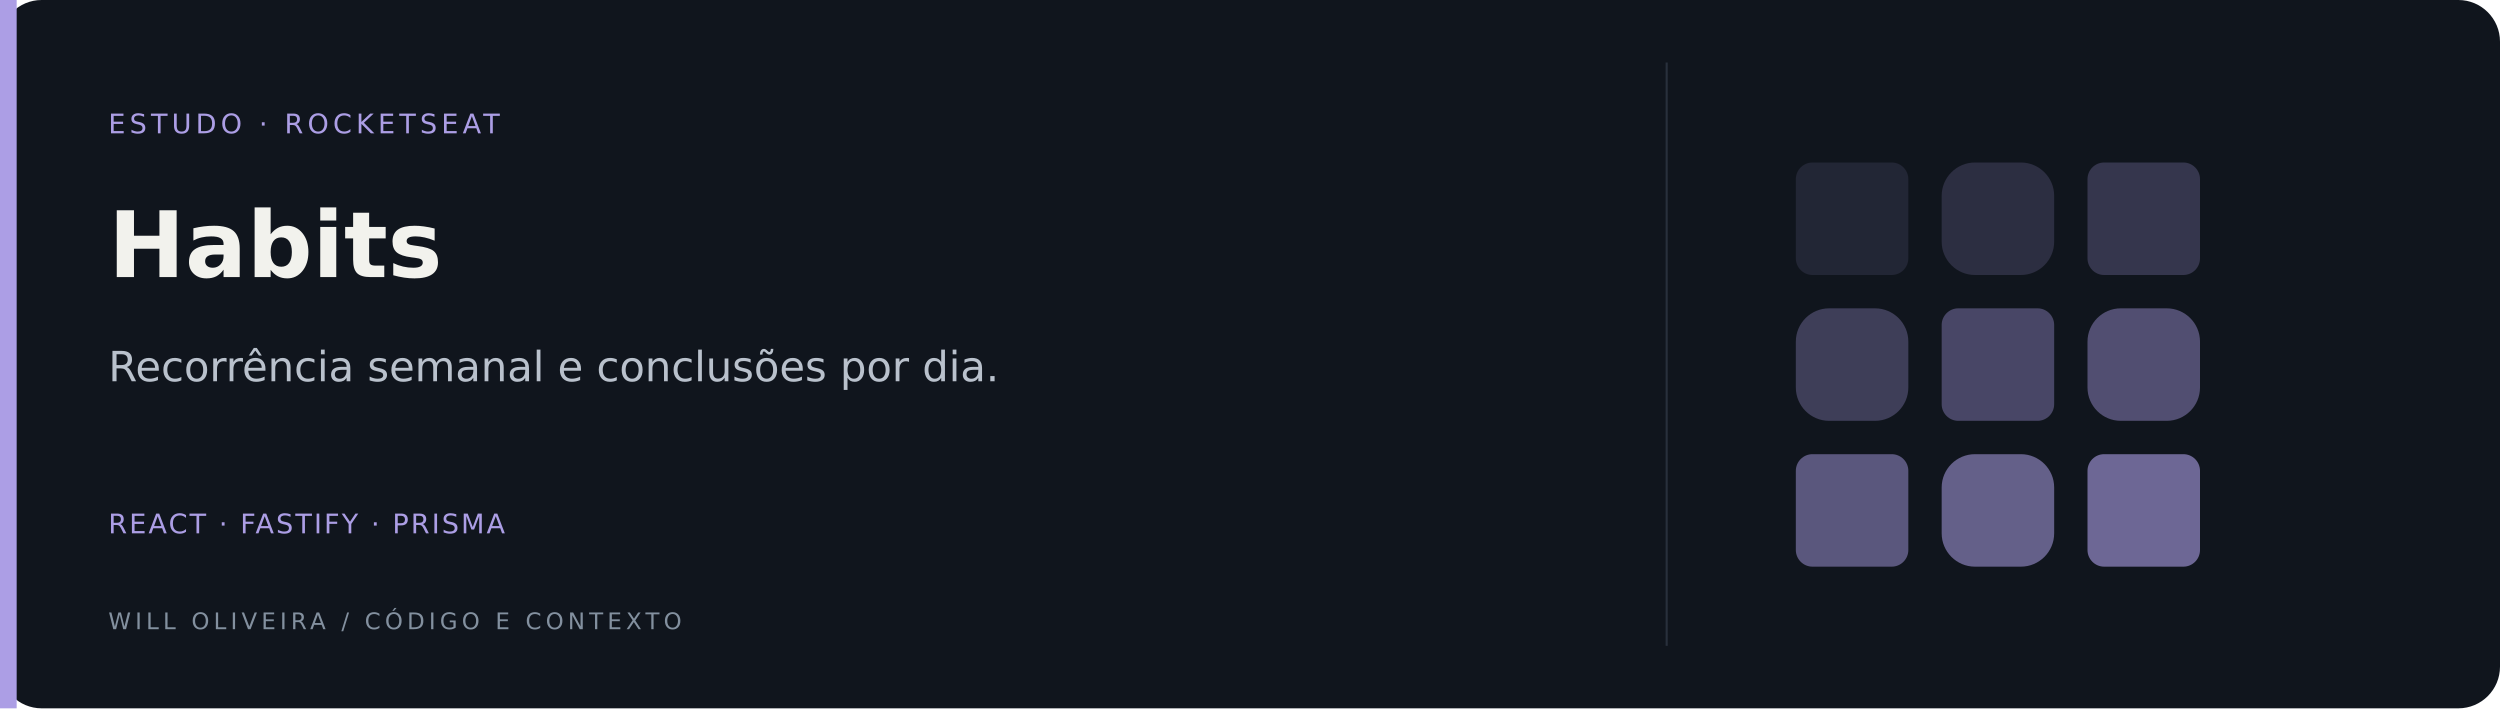
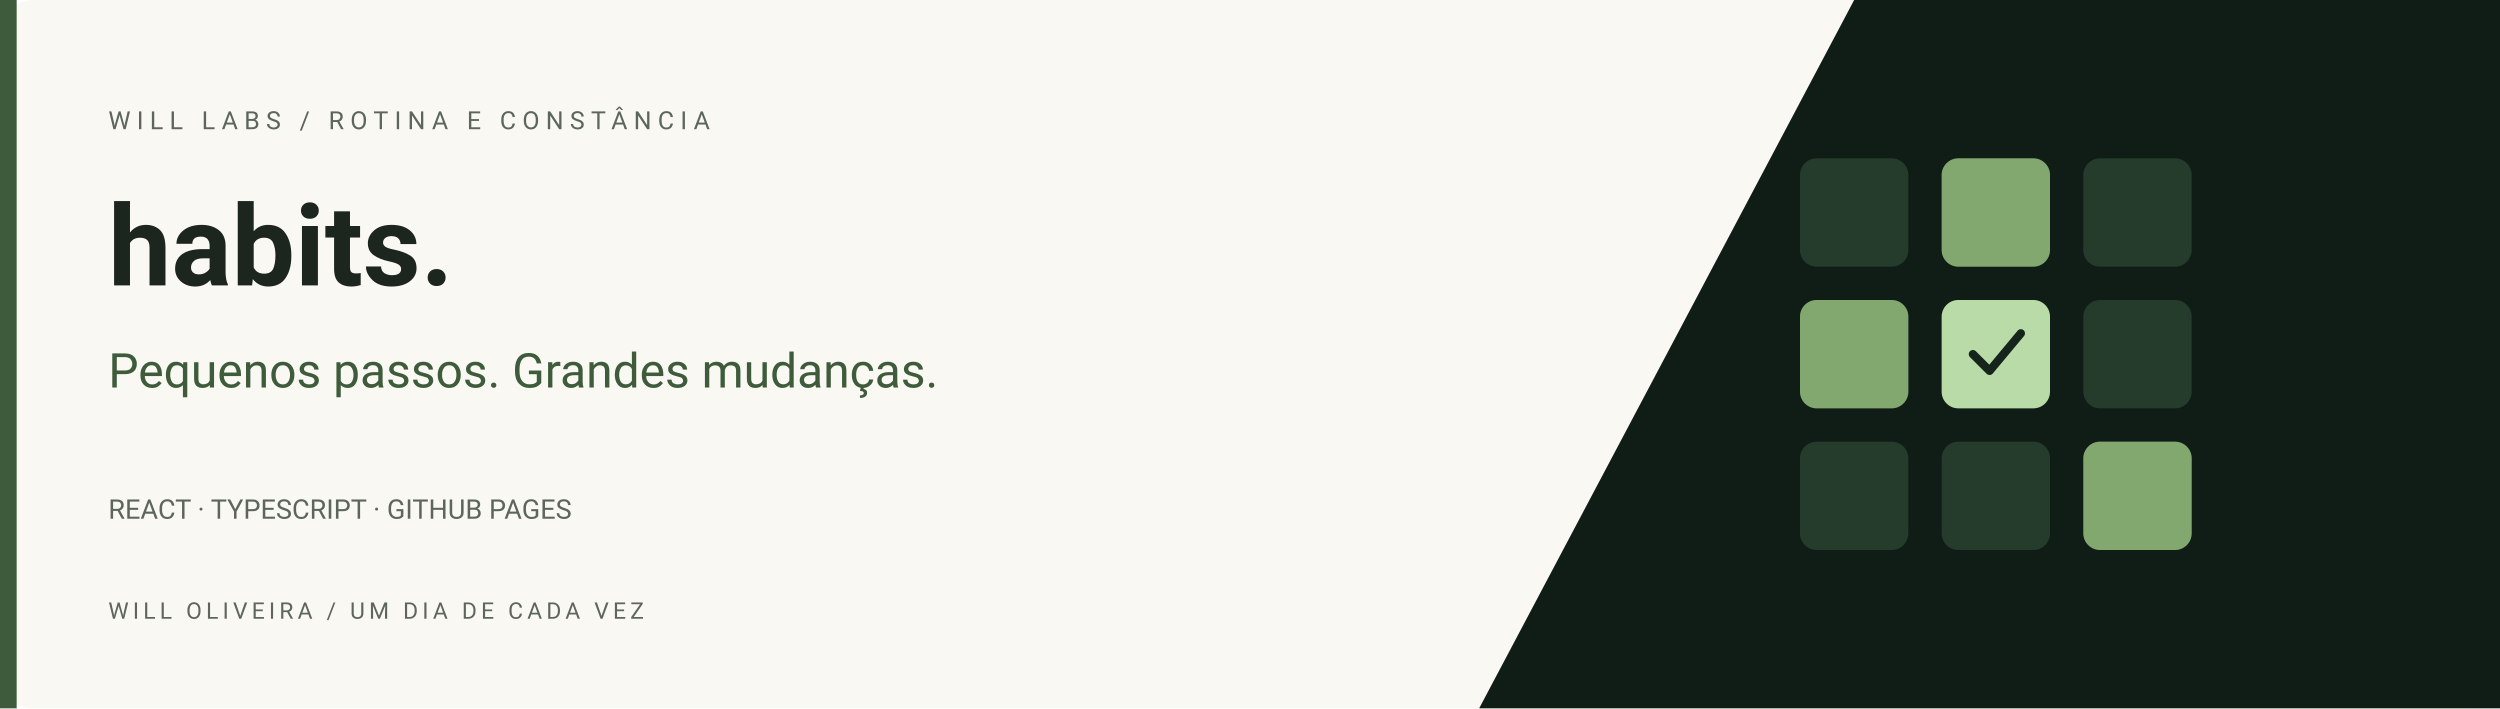
- <svg xmlns="http://www.w3.org/2000/svg" width="1200" height="340" viewBox="0 0 1200 340" role="img" aria-label="Habits: Recorrência semanal e conclusões por dia.">
-   <rect width="1200" height="340" rx="20" fill="#10151d" />
-   <rect x="0" y="0" width="8" height="340" fill="#ac9ee5" />
-   <path d="M800 30V310" stroke="#28303c" />
-   <g font-family="DejaVu Sans, sans-serif">
-     <text x="52" y="64" font-size="13" letter-spacing="2" fill="#ac9ee5">ESTUDO · ROCKETSEAT</text>
-     <text x="52" y="133" font-size="44" font-weight="700" fill="#f2f2ed">Habits</text>
-     <text x="52" y="183" font-size="20" fill="#b9c1cc">Recorrência semanal e conclusões por dia.</text>
-     <text x="52" y="256" font-size="13" letter-spacing="1" fill="#ac9ee5">REACT · FASTIFY · PRISMA</text>
-     <text x="52" y="302" font-size="11" letter-spacing="2" fill="#83909f">WILL OLIVEIRA / CÓDIGO E CONTEXTO</text>
+ <svg xmlns="http://www.w3.org/2000/svg" width="1200" height="340" viewBox="0 0 1200 340" role="img" aria-labelledby="title desc">
+   <rect width="1200" height="340" rx="16" fill="#faf8f2" />
+   <path d="M890 0h310v340H710z" fill="#101d16" />
+   <path d="M0 0h8v340H0z" fill="#3e5c3b" />
+   <g font-family="Roboto,Arial,sans-serif">
+     <text x="52" y="62" font-size="12" letter-spacing="3" fill="#5c665d">WILL LABS / ROTINA E CONSTÂNCIA</text>
+     <text x="52" y="137" font-size="54" font-weight="700" fill="#1c251e">habits.</text>
+     <text x="52" y="186" font-size="23" fill="#3e5c3b">Pequenos passos. Grandes mudanças.</text>
+     <text x="52" y="249" font-size="13" fill="#5c665d">REACT · TYPESCRIPT · GITHUB PAGES</text>
+     <text x="52" y="297" font-size="11" letter-spacing="2" fill="#5c665d">WILL OLIVEIRA / UM DIA DE CADA VEZ</text>
  </g>
-   <g>
-     <rect x="862" y="78" width="54" height="54" rx="8" fill="#ac9ee5" opacity="0.12" />
-     <rect x="932" y="78" width="54" height="54" rx="16" fill="#ac9ee5" opacity="0.18" />
-     <rect x="1002" y="78" width="54" height="54" rx="8" fill="#ac9ee5" opacity="0.24" />
-     <rect x="862" y="148" width="54" height="54" rx="16" fill="#ac9ee5" opacity="0.3" />
-     <rect x="932" y="148" width="54" height="54" rx="8" fill="#ac9ee5" opacity="0.36" />
-     <rect x="1002" y="148" width="54" height="54" rx="16" fill="#ac9ee5" opacity="0.42" />
-     <rect x="862" y="218" width="54" height="54" rx="8" fill="#ac9ee5" opacity="0.48" />
-     <rect x="932" y="218" width="54" height="54" rx="16" fill="#ac9ee5" opacity="0.54" />
-     <rect x="1002" y="218" width="54" height="54" rx="8" fill="#ac9ee5" opacity="0.6" />
+   <g fill="#253c2c">
+     <rect x="864" y="76" width="52" height="52" rx="8" />
+     <rect x="932" y="76" width="52" height="52" rx="8" />
+     <rect x="1000" y="76" width="52" height="52" rx="8" />
+     <rect x="864" y="144" width="52" height="52" rx="8" />
+     <rect x="932" y="144" width="52" height="52" rx="8" />
+     <rect x="1000" y="144" width="52" height="52" rx="8" />
+     <rect x="864" y="212" width="52" height="52" rx="8" />
+     <rect x="932" y="212" width="52" height="52" rx="8" />
+     <rect x="1000" y="212" width="52" height="52" rx="8" />
  </g>
+   <g fill="#82a86f">
+     <rect x="864" y="144" width="52" height="52" rx="8" />
+     <rect x="932" y="76" width="52" height="52" rx="8" />
+     <rect x="1000" y="212" width="52" height="52" rx="8" />
+   </g>
+   <rect x="932" y="144" width="52" height="52" rx="8" fill="#b9dba8" />
+   <path d="m947 170 8 8 15-18" stroke="#15251b" stroke-width="4" fill="none" stroke-linecap="round" stroke-linejoin="round" />
</svg>
